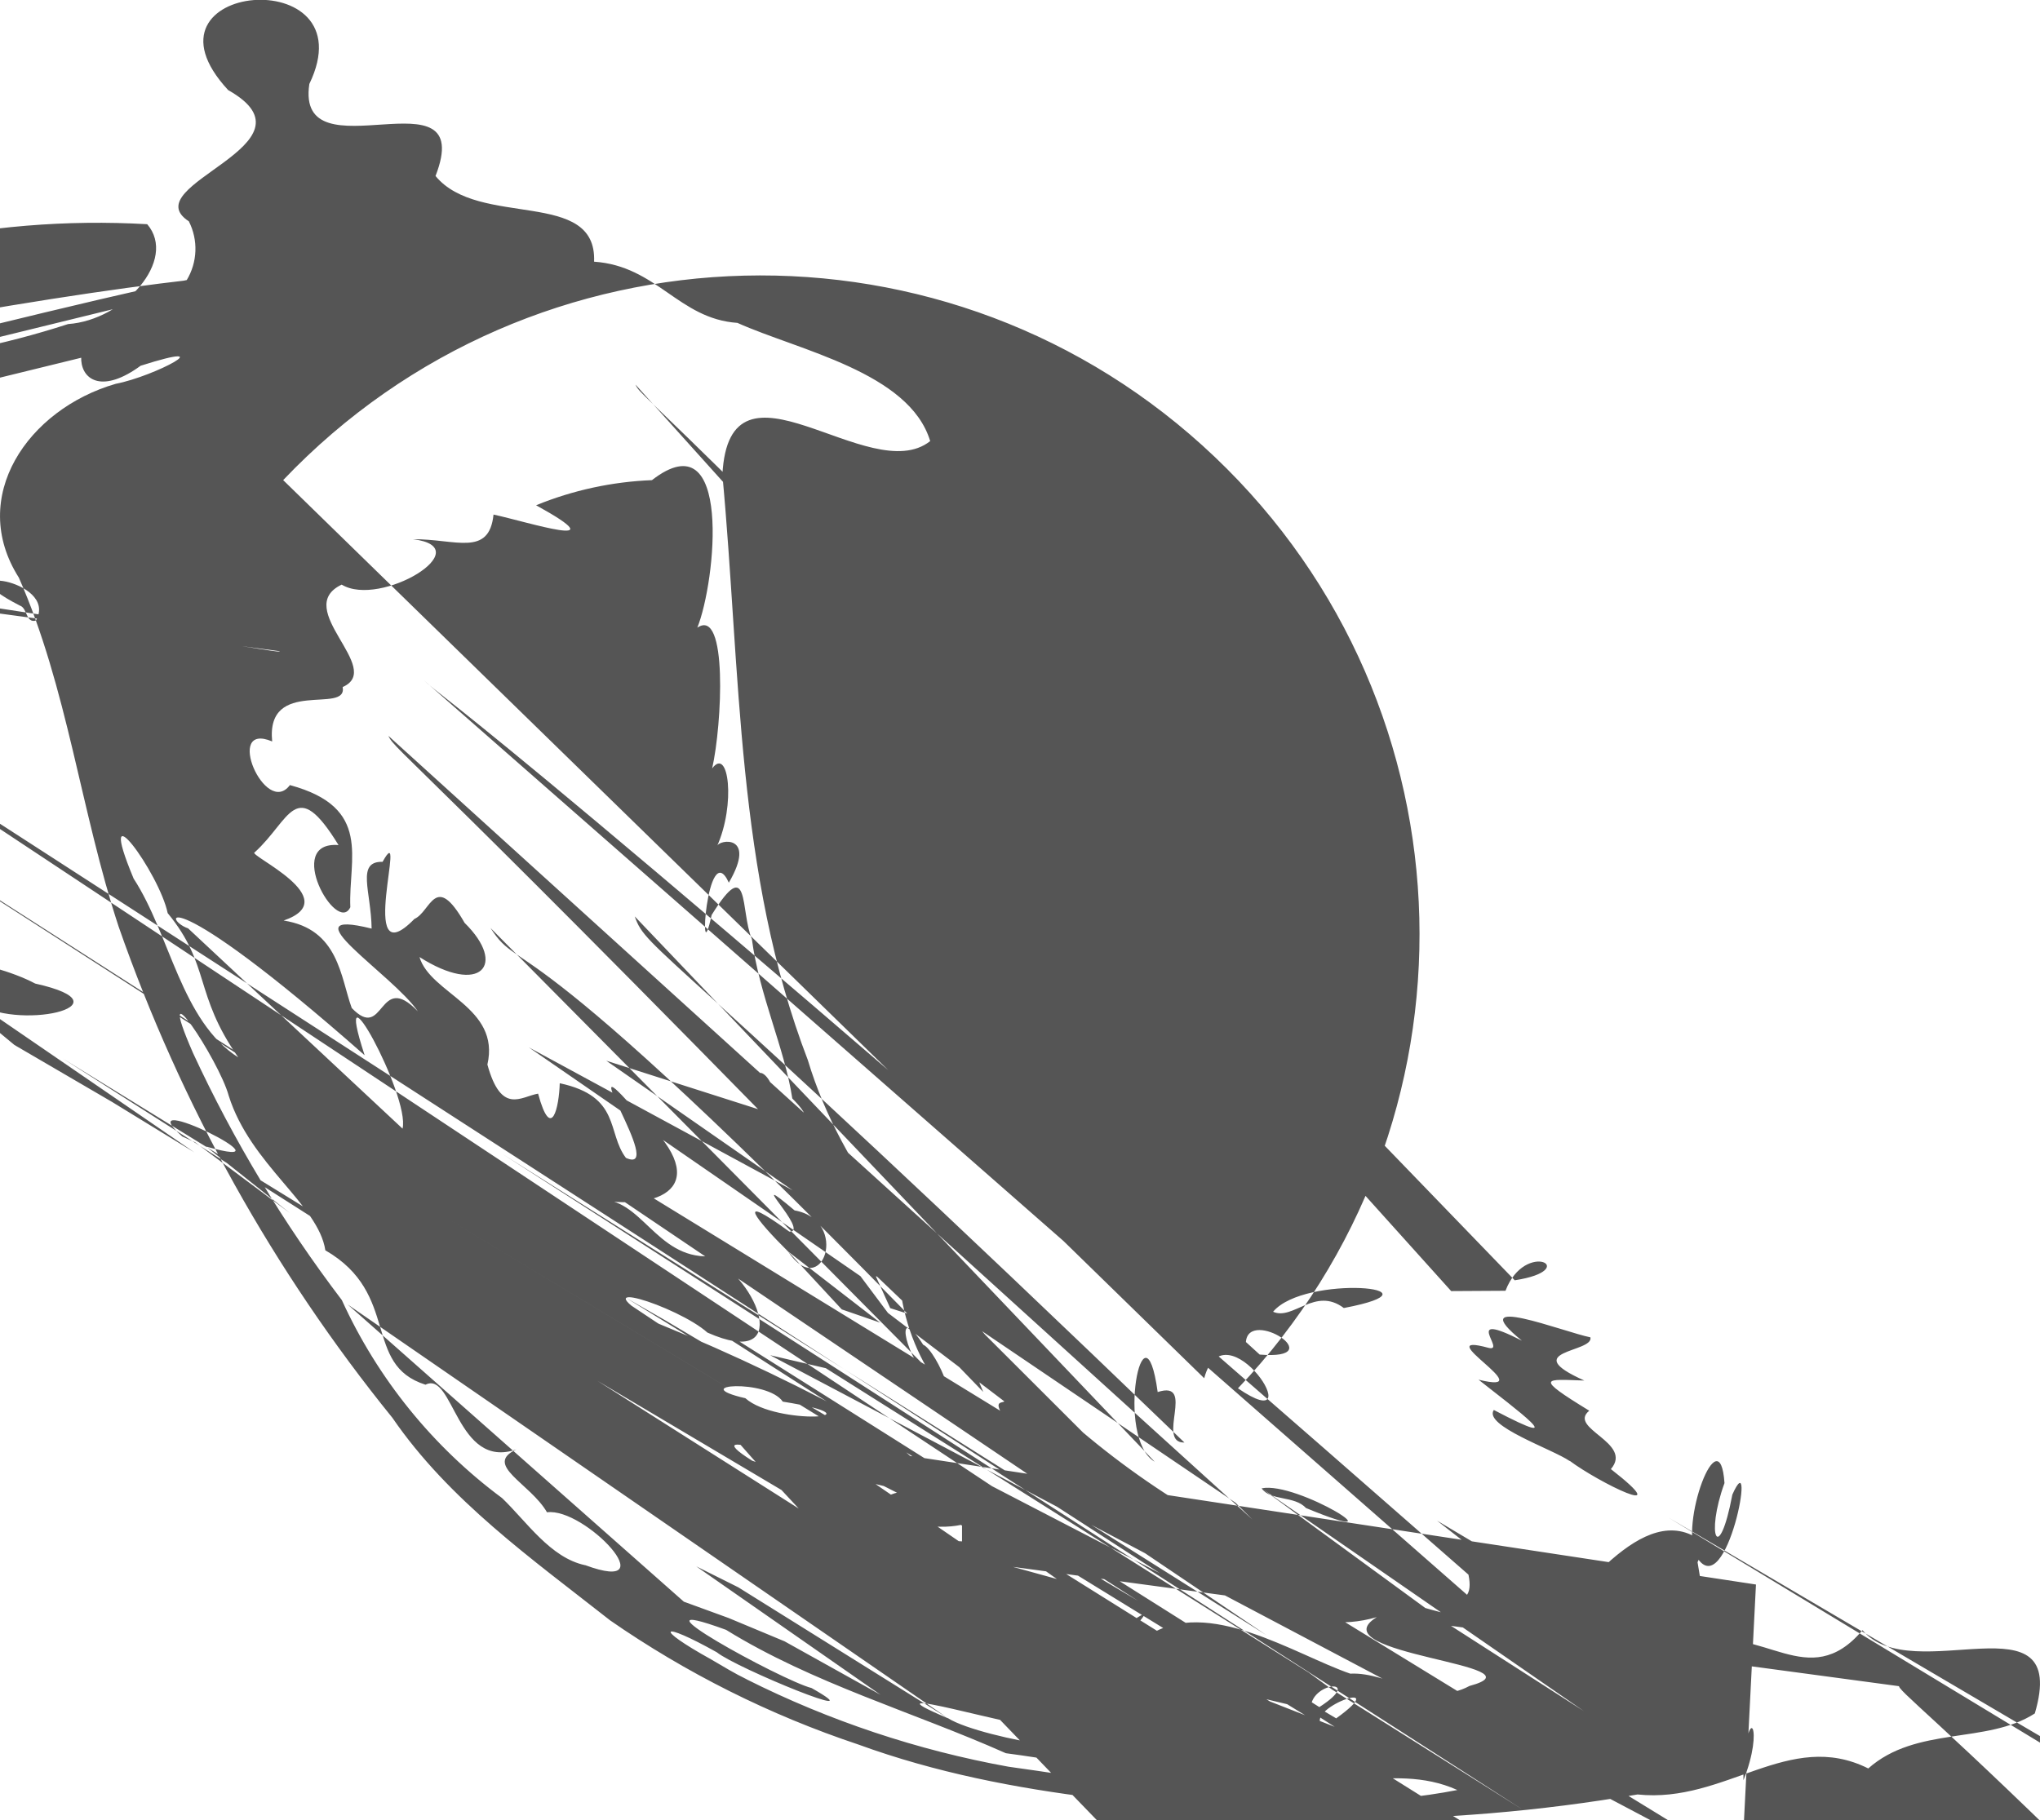
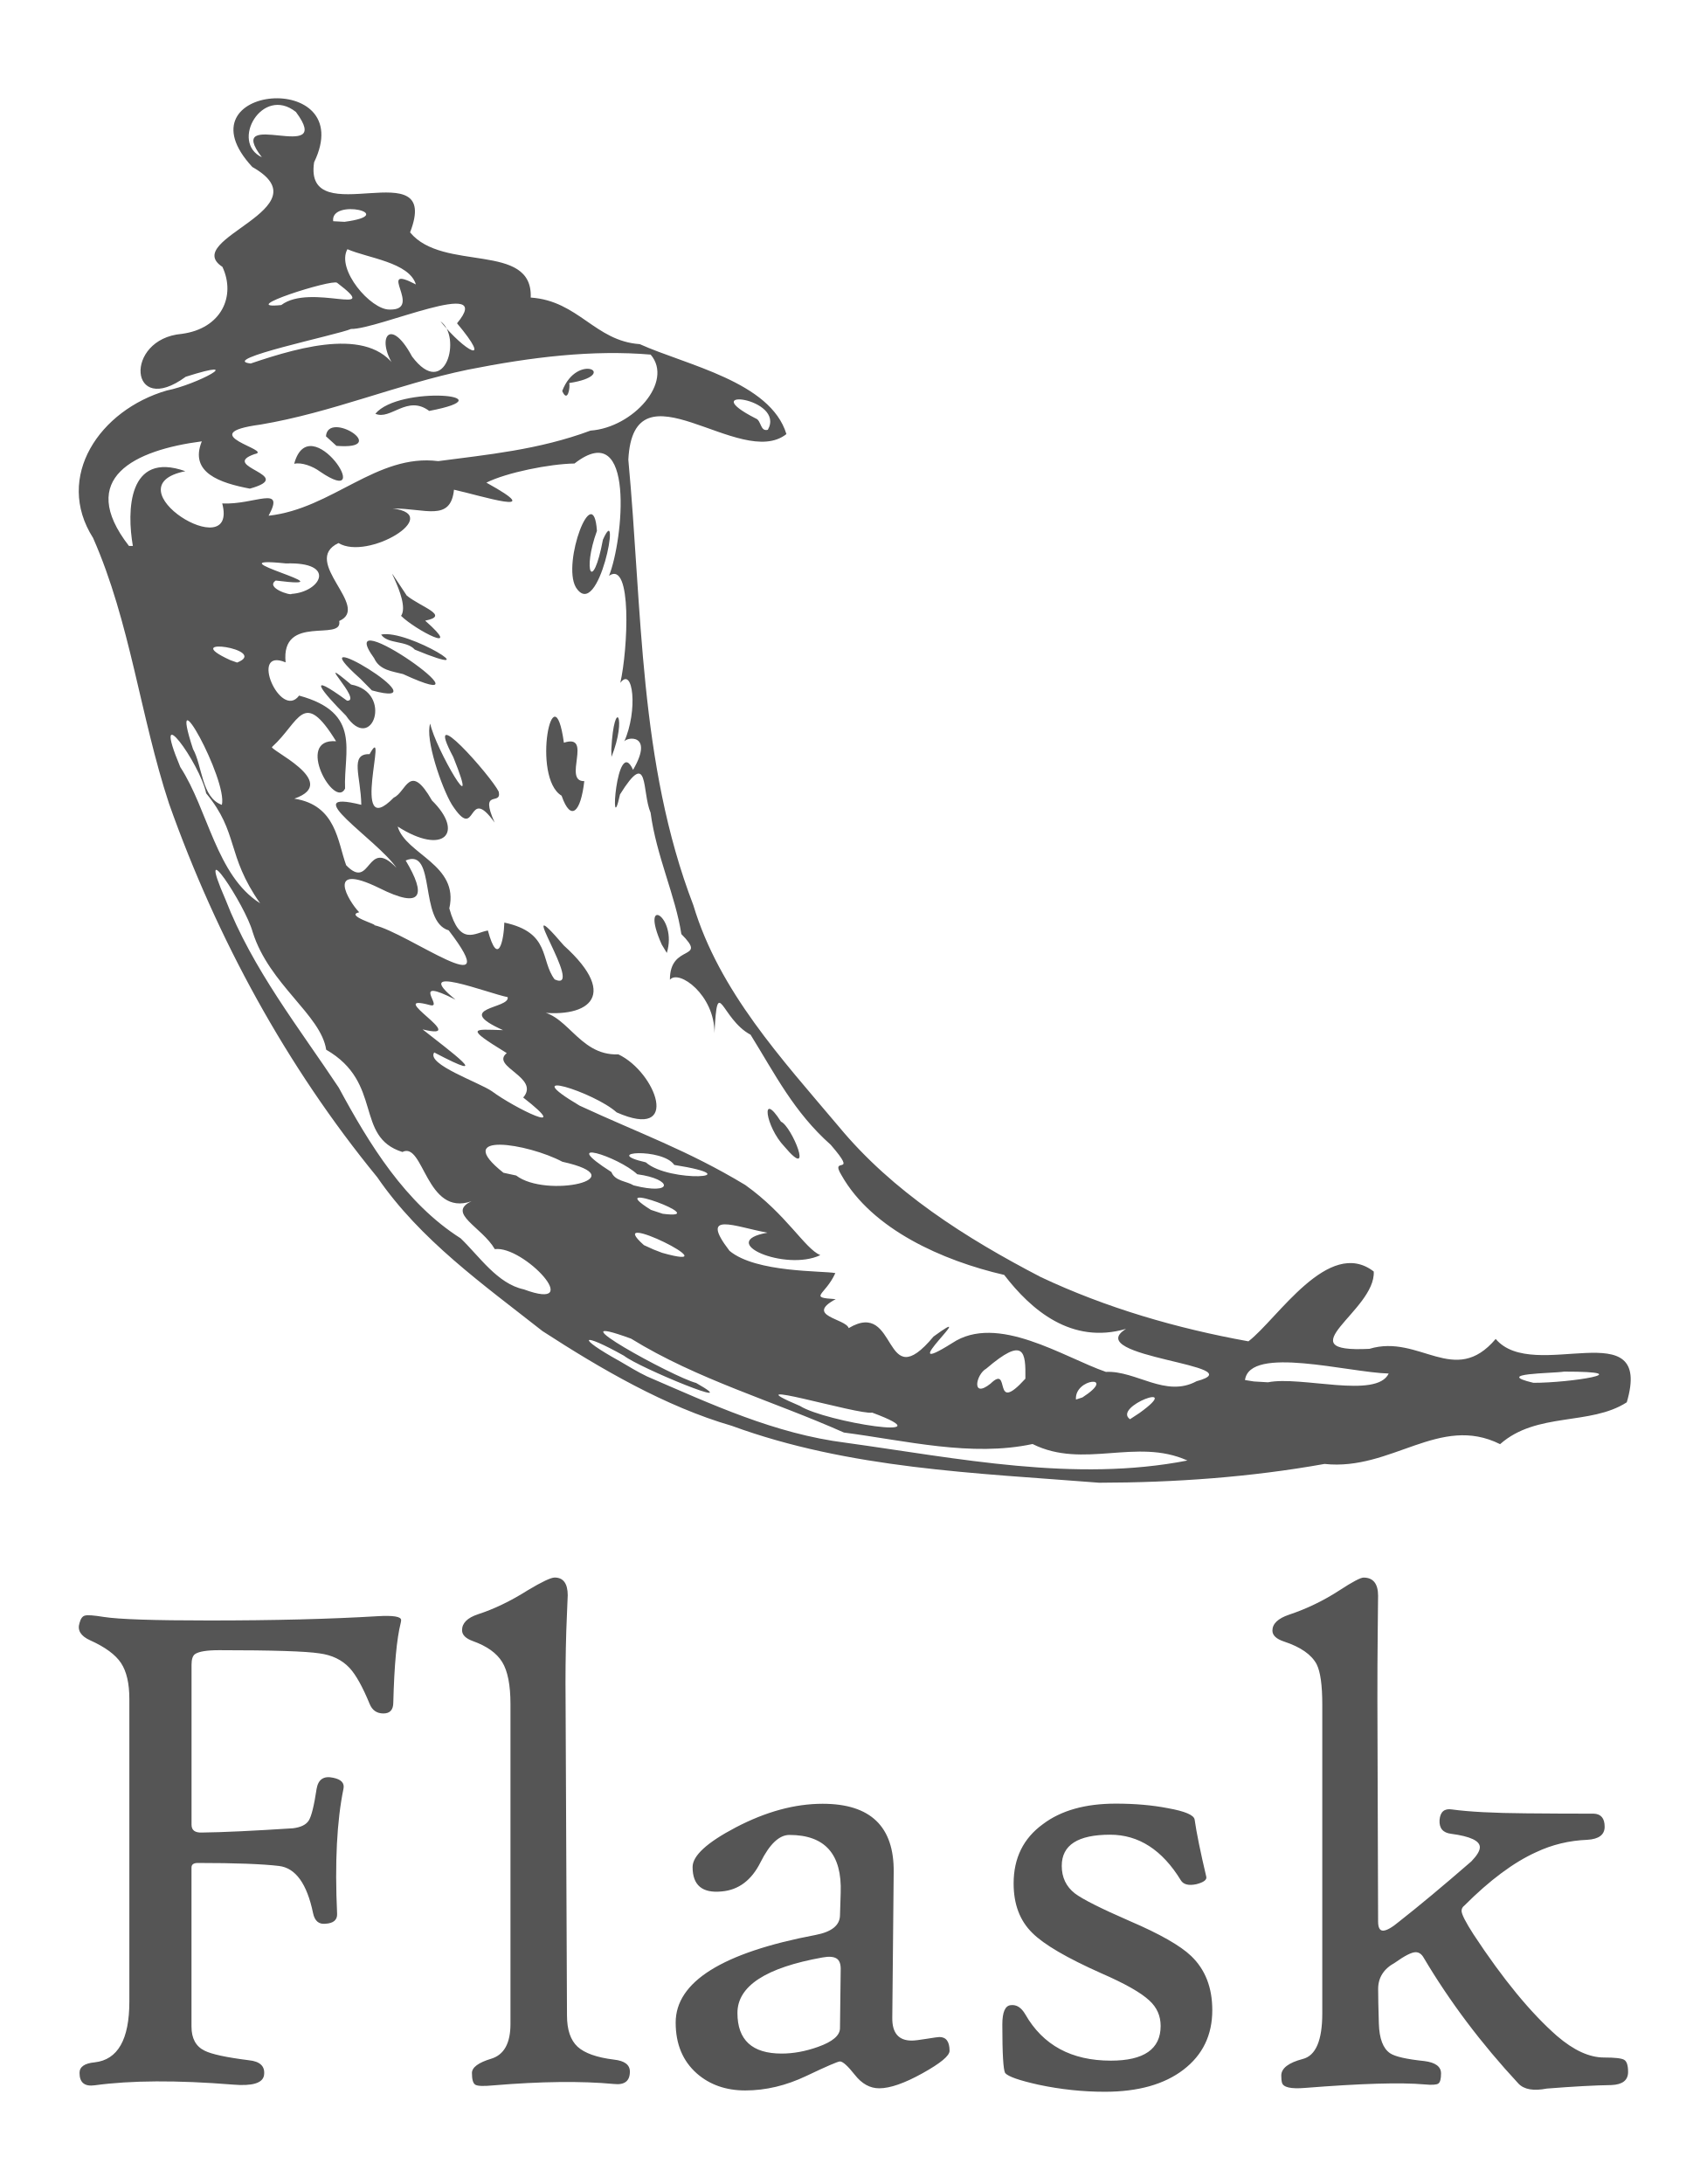
- <svg xmlns="http://www.w3.org/2000/svg" width="51.913" height="46.31" viewBox="0 0 51.913 46.31">
-   <path id="Logo" d="M1819.978,62.215c-1.977-1.555-4.087-3.046-5.528-5.146a41.758,41.758,0,0,1-6.966-12.5c-.965-2.93-1.3-6.072-2.541-8.888-1.3-2.046.224-4.282,2.465-4.932,1-.192,2.752-1.134.634-.46-1.9,1.392-2.082-1.265-.135-1.434a1.543,1.543,0,0,0,1.363-2.242c-1.427-.931,3.458-1.952,1-3.341-2.559-2.762,3.581-3.294,2.066-.156-.362,2.412,4.292-.443,3.211,2.343,1.1,1.338,4.111.305,4.035,2.181,1.6.11,2.148,1.455,3.648,1.558,1.557.7,4.376,1.256,4.905,3.009-1.543,1.221-5.115-2.523-5.288.858.467,5,.348,10.143,2.175,14.9.864,2.88,2.961,5.148,4.853,7.392a21.233,21.233,0,0,0,6.765,5.047,27.91,27.91,0,0,0,6.948,2.151c.969-.742,2.681-3.5,4.193-2.337.073,1.308-3,2.732-.144,2.587,1.679-.507,2.842,1.3,4.223-.33,1.273,1.508,5.291-.963,4.385,2.119-1.225.79-3.012.313-4.238,1.4-2.022-1.011-3.632.9-5.872.662a43.127,43.127,0,0,1-7.537.628c-4.136-.326-8.359-.464-12.294-1.9a24.922,24.922,0,0,1-6.328-3.169Zm3.493,1.514a24.6,24.6,0,0,0,6.653,2.22c3.764.523,7.65,1.329,11.426.594-1.709-.772-3.477.3-5.179-.552-2.042.439-4.234-.113-6.311-.385-2.36-1.051-4.909-1.774-7.119-3.14-2.764-1.009,1.428,1.294,2.175,1.481,1.727.979-1.9-.5-2.411-.91-1.446-.811-1.63-.642-.143.182.3.175.6.36.91.509Zm-4.118-2.911c2.1.777-.009-1.475-.969-1.344-.426-.739-1.627-1.206-.78-1.6-1.523.529-1.6-2.012-2.312-1.648-1.613-.509-.628-2.313-2.549-3.421-.175-1.167-1.908-2.179-2.46-3.939-.244-.9-1.958-3.488-.906-1.081a33.983,33.983,0,0,0,3.786,6.287,12.973,12.973,0,0,0,4.078,5.04c.626.6,1.229,1.52,2.112,1.708Zm-6.041-6.634,8.554,7.565,1.138.415,1.425.594,2.443,1.361-4.69-3.269,1.069.533,5.343,3.335c.859.542,5.016,1.188,2.413.223C1830.569,65.033,1826.178,63.7,1828.592,64.719Zm-8.481-6.606,2.486,1.451,2.092,1.282-5.592-3.835c1.008.773,4.066.1,1.543-.461-1.147-.611-3.733-1.03-1.97.369Zm7.009,4.278-2.13-1.692c2.464.7-2.072-1.56-.608-.257l.325.147Zm4.27,2.468-10.047-6.4,13.995,8.618M1822.183,58.1m-3.762-2.712-4.457-2.88,11.7,7.425,7.281,4.469-7.925-5.135-5.425-3.438,9.176,5.7M1824,58.291c1.79.23-2.131-1.219-.394-.13Zm6.221,3.825c1.672-1,1.121,2.34,2.837.282,1.692-1.236-1.462,1.528.623.22,1.509-1.009,3.736.479,5.144.963,1.011-.049,2,.875,3.034.313,2-.538-3.906-.8-2.359-1.752-1.827.532-3.177-.634-4.076-1.8-2.05-.474-4.42-1.521-5.443-3.336-.418-.68.6.1-.361-1.017a14.878,14.878,0,0,1-2.68-3.681c-.99-.528-1.107-2.083-1.207-.051.008-1.282-1.2-2.146-1.49-1.788-.005-1.235,1.289-.615.383-1.529-.195-1.28-.837-2.614-1.029-4.059-.3-.7-.043-2.188-1.024-.611-.357,1.667-.118-2.047.438-.823.729-1.249-.263-1.1-.3-.929.475-1.054.3-2.55-.124-1.98.253-1.118.4-4.113-.378-3.582.472-1.169.9-5.349-1.155-3.755a8.7,8.7,0,0,0-2.948.639c2.131,1.175-.215.424-1.083.237-.113,1.087-.972.618-2.046.628,1.716.212-.835,1.754-1.818,1.155-1.278.61,1.1,2.135.025,2.607.133.71-1.957-.257-1.794,1.385-1.24-.523-.17,1.947.451,1.111,2.11.571,1.485,1.872,1.538,3.109-.343.72-1.7-1.693-.3-1.582-1.1-1.789-1.218-.647-2.133.184-.212.06,2.334,1.183.736,1.737,1.406.218,1.447,1.448,1.733,2.226.844.88.671-.972,1.683.086-.641-.943-3.39-2.656-1.177-2.107-.012-.948-.4-1.714.279-1.7.672-1.216-.7,3,.81,1.454.419-.183.524-1.217,1.277.1,1.094,1.077.4,1.856-1.148.87.276.937,2.065,1.271,1.728,2.737.356,1.289.855.814,1.29.74.34,1.252.535.332.551-.265,1.561.335,1.195,1.257,1.684,1.9,1.075.485-1.539-3.29.307-1.135,1.942,1.754.729,2.486-1.014,2.205,1.1-.089,1.458,1.492,2.839,1.436,1.258.6,2.111,2.9-.058,1.941-.752-.679-3.416-1.515-1.24-.225a51.447,51.447,0,0,1,5.541,2.655c1.386.989,1.985,2.122,2.51,2.347-1.165.557-3.511-.444-1.769-.75-1.087-.2-2.31-.748-1.269.606.886.74,3.136.661,3.541.745-.342.753-.929.813.013.871-1.052.561.338.648.435.968Zm-2.151-6.075c-.64-.67-.806-1.923-.114-.833C1828.311,55.352,1829.092,57.258,1828.069,56.041Zm7.006,4.45-8.016-6.092-.7-.936-8.439-5.824,6.716,3.64-4.745-3.3,4.071,1.3c-.762-1.708.541-.934.169.28Zm-7.021-4.682a5.425,5.425,0,0,1-.723-2.707c.163.818,1.739,3.519.771,1.119-1.067-2.012,1.277.652,1.519,1.155.113.5-.659-.136-.137,1.034C1817.423,43.871,1817.814,45.94,1816.946,44.6Zm-2.17-1.5.976.337-2.348-1.816c-.808-.8-1.393-1.544.038-.5.55.021-1.225-1.683.133-.541,1.427.26.7,2.341-.171,1.04Zm1.233-.032.76.243-1.509-1.441c-2.348-2.092,2.95,1.092.383.387Zm6.729,3.909c-1.017-.609-.271-4.29.077-1.773.988-.32-.055,1.3.681,1.285C1821.26,44.84,1820.93,45.208,1820.617,44.306Zm2.489,1.472-.432-.428-8.327-5.639c-1.508-2.082,4.385,2.106.967.528C1814.958,40.144,1814.527,40.111,1814.348,39.71Zm4.794,2.541,3.639,2.335-8.2-5.67c.9-.192,3.716,1.574,1.127.5-.287-.318-.9-.174-1.127-.5Zm7.7,3.837c.1-1.793.536-1.07,0,.257l0-.258Zm-7.033-4.462c.366-.536-.971-2.423.192-.676.5.4,1.455.668.614.837C1817.375,39.618,1815.731,38.768,1815.247,38.292Zm6.652,3.9-7.416-5.788,1.736,1.033,4.894,2.722-.284-.627-.417-1.1.679-1.1c-.467-.821.589-3.62.707-1.884-.492,1.352-.142,2.109.2.294.634-1.427-.137,2.818-.907,1.59Zm.7-4.162-1.165,22.957,2.4,1.213c1.335.343,1.329-.207.122-.372-.649-.6-2.7-1.244-.863-.074C1822.4,57.2,1822.786,57.194,1823.024,57.34Zm-4.739-3.148c.734.549,2.77,1.554,1.047.21.581-.675-1.111-1.034-.55-1.486-1.428-.874-1.127-.8-.126-.768-1.716-.768.248-.71.155-1.1-.662-.13-3.287-1.167-1.743.085-1.57-.8-.374.3-.849.183-1.606-.438,1.43,1.223-.255.81.92.729,2.479,1.87.389.771-.274.4,1.5,1,1.931,1.3Zm2.51,1.443,12.849,7.784,1.321.556c.7-.681.029,1.087,1.167-.167.012-.9-.035-1.428-1.307-.337-.352.2-.508,1.021.14.5ZM1814,50.808m1.409.924,8.024,4.839c.784.7,3.6.511.951.086C1823.993,56.077,1821.9,56.217,1823.434,56.571Zm11.028,6.812,2.508,1.722,0-.455M1810.531,47.9c-1.138-1.623-.707-2.352-1.8-3.678-.209-1.014-1.883-3.314-.866-.878.931,1.426,1.207,3.632,2.671,4.556Zm26.023,16.3,1.875.734-24.847-15.922,24.456,15.42c1.191-.767-.274-.65-.216.07Zm-16.161-10.186,1,.574,17.074,10.131c1.526-1.1-.924-.211-.32.21Zm-.585-.282,2.986,1.988-28-18.022c1.118.251,4.47,2.754,2.493.174-1.013-.3-.406-2.776-1.439-2.338.693,1.159.57,1.651-.886.922-1.828-.894-1.028.442-.669.81-.488.111.644.423.5.432Zm-5.1-4.024c.2-.829-1.844-4.556-.965-1.868C1808.6,43.306,1808.571,44.374,1809.252,44.611Zm9.354,5.767,1.417.331,12.292,7.748.59.431,4.872,3.07-25.98-16.7,19.436,12.244-19.966-13.479,2.5,1.211,30.478,18.69c1.107-.224,3.631.564,4.038-.293-1.344-.033-4.65-.95-4.807.217l.295.047.475.029Zm-29.684-18.49-6.569-4.558,1.566.394.895.44,5.634,3.614-6.229-4.605-3.213-2.085.479-.36,2.639,1.575c1.117-.438-2.033-.907-.228-.082Zm35.33,21.824,4.268,2.212-39.329-25.418-3.756-2.517c-.2-1.156-.174-3.187,1.756-2.5-2.576.512,1.783,3.2,1.233,1.078,1.083.053,2.119-.64,1.55.411,2.135-.235,3.614-2.086,5.675-1.826a22.485,22.485,0,0,0,5.092-1.021c1.423-.1,2.792-1.634,2.013-2.542a22.012,22.012,0,0,0-6.116.505c-2.376.493-4.535,1.432-6.932,1.835-2.338.314.469.864-.2.988-1.219.423,1.455.708-.158,1.155-1-.189-2.033-.531-1.607-1.582-2.238.292-4.206,1.22-2.437,3.5h.131Zm5.4-2.748c.524-1.933,2.811,1.591.859.257A1.217,1.217,0,0,0,1811.67,33.2Zm.1-.938.961.016c.069-.89,2.2.471.351.32l-.351-.32Zm1.316-.529.337-.225c.8-.961,4.531-.614,1.8-.095-.732-.552-1.293.325-1.8.095Zm4.869-.751,1.382-.008c.505-1.323,1.961-.532.235-.267C1820.909,30.646,1820.82,31.188,1820.637,30.77Zm-11.151,7.02,1.117.309-3.288-2.332,44.565,27.879-4.528-3.091,5.774,3.39c1.205,0,3.653-.376,1.03-.374C1853.742,63.634,1851.756,63.621,1853.125,63.945Zm-41.54-26.388c.976-.066,1.526-1.076-.19-1.018-2.658-.274,2.346.911-.341.572C1810.693,37.348,1811.563,37.623,1811.584,37.556Zm.859.435,1.02-2.719-3.246-5.425c1.743-.591,4.124-1.257,4.947.292-.837-1.006-.338-2,.452-.525,1.118,1.489,1.677-.677.951-1.177.829,1.029,1.77,1.516.554.065,1.322-1.59-2.645.208-3.547.19-.433.195-4.479,1.032-3.356,1.156Zm1.021-1.954c.993-.749,3.436.447,1.868-.745C1812.953,27.014,1809.675,28.053,1811.238,27.894Zm3.621.15c1.162.029-.5-1.562.883-.841-.227-.742-1.612-.882-2.29-1.179C1813.069,26.7,1814.232,28.053,1814.859,28.044Zm-2.986-3.287,1.48.354c1.873-.248-.478-.806-.379-.02l.378.02Zm-2.764-2.161c-1.319-1.722,2.481.289,1.14-1.514-1.128-.9-2.212,1.012-1.14,1.514Zm16.926,9.117c.605-1.072-2.5-1.445-.407-.38.192.064.149.454.407.38Z" transform="translate(-1804.464 -20.979)" fill="#555" />
+ <svg xmlns="http://www.w3.org/2000/svg" version="1.1" id="Layer_1" x="0px" y="0px" viewBox="0 0 362.55 466" style="enable-background:new 0 0 362.55 466;" xml:space="preserve">
+   <style type="text/css">
+ 	.st0{fill:#555555;}
+ </style>
+   <path class="st0" d="M115.76,284.02c-12.61-9.92-26.07-19.43-35.26-32.83c-19.35-23.62-34.25-50.97-44.43-79.71  c-6.16-18.69-8.27-38.73-16.21-56.7c-8.3-13.05,1.43-27.31,15.73-31.46c6.36-1.23,17.55-7.23,4.04-2.93  c-12.11,8.88-13.28-8.07-0.86-9.15c8.48-1.12,11.6-8.06,8.69-14.3c-9.1-5.94,22.06-12.45,6.38-21.31  c-16.32-17.62,22.84-21.01,13.18-1C64.7,50.03,94.39,31.81,87.5,49.58c7,8.54,26.22,1.95,25.74,13.91c10.2,0.7,13.7,9.28,23.27,9.94  c9.93,4.48,27.91,8.01,31.29,19.19c-9.84,7.79-32.63-16.1-33.73,5.47c2.98,31.87,2.22,64.7,13.87,95.05  c5.51,18.37,18.89,32.84,30.96,47.15c11.56,14.01,27.2,23.89,43.16,32.19c13.99,6.6,29.07,10.97,44.32,13.72  c6.18-4.73,17.1-22.31,26.74-14.9c0.47,8.34-19.14,17.43-0.92,16.5c10.71-3.23,18.13,8.27,26.94-2.11  c8.12,9.62,33.75-6.14,27.97,13.52c-7.82,5.04-19.21,2-27.03,8.93c-12.9-6.45-23.17,5.76-37.46,4.22c-15.86,2.84-32,3.98-48.08,4.01  c-26.38-2.08-53.32-2.96-78.42-12.15C141.98,300.12,128.18,292.07,115.76,284.02L115.76,284.02z M138.04,293.68  c13.8,5.96,27.3,12.26,42.44,14.16c24.01,3.33,48.8,8.48,72.88,3.79c-10.9-4.92-22.18,1.91-33.04-3.52  c-13.03,2.8-27.01-0.72-40.25-2.45c-15.06-6.71-31.31-11.32-45.41-20.03c-17.63-6.44,9.11,8.26,13.87,9.45  c11.01,6.25-12.11-3.21-15.38-5.8c-9.23-5.18-10.4-4.09-0.91,1.16C134.15,291.55,136.03,292.72,138.04,293.68L138.04,293.68z   M111.76,275.11c13.38,4.96-0.06-9.41-6.18-8.58c-2.72-4.71-10.38-7.69-4.97-10.22c-9.72,3.38-10.18-12.83-14.75-10.51  c-10.29-3.25-4-14.75-16.26-21.82c-1.12-7.45-12.17-13.9-15.69-25.12c-1.56-5.75-12.49-22.25-5.78-6.89  c5.72,14.78,15.77,27.46,24.15,40.1c6.5,12.04,14.18,24.64,26.01,32.15C102.28,268.05,106.13,273.91,111.76,275.11L111.76,275.11z   M73.23,232.79 M127.79,281.05 M135.05,283.7 M144.14,287.49 M159.72,296.17 M129.81,275.32 M136.62,278.72 M170.7,299.99  c5.48,3.46,32,7.58,15.4,1.42C183.31,301.99,155.31,293.48,170.7,299.99z M116.6,257.85 M132.46,267.1 M145.81,275.28   M110.14,250.82c6.43,4.93,25.94,0.63,9.85-2.94c-7.32-3.9-23.81-6.57-12.57,2.35L110.14,250.82z M154.85,278.11 M141.27,267.31  c15.72,4.44-13.22-9.95-3.88-1.64l2.07,0.94L141.27,267.31z M168.51,283.05 M104.42,242.21 M193.69,297.18 M129.82,257.76   M105.83,240.47 M77.4,222.09 M152.03,269.45 M198.47,297.96 M147.92,265.21 M113.31,243.27 M171.85,279.65 M141.4,258.98  c11.42,1.47-13.59-7.77-2.51-0.83L141.4,258.98z M181.09,283.38c10.67-6.37,7.15,14.93,18.1,1.8c10.79-7.88-9.32,9.74,3.97,1.4  c9.63-6.44,23.83,3.05,32.81,6.14c6.45-0.31,12.73,5.58,19.35,1.99c12.74-3.43-24.92-5.09-15.05-11.17  c-11.65,3.39-20.26-4.04-26-11.51c-13.08-3.02-28.19-9.7-34.72-21.28c-2.66-4.34,3.84,0.62-2.3-6.49c-7.87-7-11.81-14.96-17.1-23.48  c-6.32-3.37-7.06-13.29-7.7-0.33c0.05-8.18-7.63-13.69-9.51-11.4c-0.03-7.88,8.22-3.93,2.44-9.75c-1.24-8.16-5.34-16.67-6.56-25.89  c-1.91-4.44-0.27-13.96-6.53-3.9c-2.28,10.63-0.75-13.06,2.79-5.25c4.65-7.97-1.68-7.03-1.93-5.93c3.03-6.72,1.92-16.27-0.79-12.63  c1.62-7.13,2.55-26.24-2.41-22.85c3.01-7.46,5.71-34.12-7.37-23.95c-5.29,0.08-14.47,1.92-18.8,4.08c13.59,7.49-1.37,2.71-6.91,1.51  c-0.72,6.94-6.2,3.94-13.05,4.01c10.95,1.35-5.33,11.19-11.6,7.37c-8.15,3.89,7.03,13.62,0.16,16.63  c0.85,4.53-12.49-1.64-11.44,8.83c-7.91-3.33-1.08,12.42,2.88,7.09c13.46,3.65,9.47,11.94,9.81,19.83  c-2.19,4.59-10.83-10.8-1.92-10.09c-7.03-11.41-7.77-4.13-13.61,1.17c-1.35,0.38,14.89,7.54,4.7,11.08  c8.97,1.39,9.23,9.24,11.06,14.2c5.39,5.61,4.28-6.2,10.73,0.55c-4.09-6.01-21.62-16.95-7.5-13.44c-0.08-6.05-2.56-10.93,1.77-10.81  c4.29-7.76-4.49,19.13,5.17,9.27c2.67-1.17,3.34-7.77,8.15,0.63c6.98,6.87,2.52,11.84-7.33,5.55c1.76,5.98,13.17,8.11,11.02,17.46  c2.27,8.22,5.46,5.19,8.23,4.72c2.17,7.98,3.41,2.11,3.51-1.69c9.95,2.13,7.62,8.02,10.74,12.13c6.86,3.09-9.82-20.99,1.96-7.24  c12.39,11.19,4.65,15.86-6.47,14.07c7.04-0.57,9.3,9.52,18.11,9.16c8.03,3.82,13.47,18.49-0.37,12.38  c-4.8-4.33-21.79-9.67-7.91-1.44c12.81,5.94,22.99,9.48,35.35,16.93c8.84,6.31,12.66,13.54,16.01,14.97  c-7.43,3.55-22.4-2.83-11.28-4.79c-6.94-1.26-14.73-4.77-8.09,3.87c5.65,4.72,20,4.22,22.58,4.75c-2.18,4.81-5.93,5.19,0.08,5.56  C171.61,280.79,180.47,281.35,181.09,283.38L181.09,283.38z M167.37,244.64c-4.08-4.27-5.14-12.26-0.73-5.31  C168.91,240.24,173.89,252.39,167.37,244.64z M212.06,273.02 M160.93,234.17 M156.49,228.19 M102.66,191.04 M145.5,214.26   M115.23,193.22 M141.2,201.54c-4.86-10.89,3.45-5.96,1.08,1.79L141.2,201.54z M96.41,171.67c-2.17-3.58-5.77-14.07-4.61-17.27  c1.04,5.22,11.09,22.45,4.92,7.14c-6.81-12.83,8.15,4.16,9.69,7.37c0.72,3.18-4.2-0.87-0.87,6.6  C99.46,167,101.95,180.2,96.41,171.67z M82.58,162.13 M88.8,164.28 M73.82,152.69c-5.15-5.13-8.88-9.85,0.24-3.18  c3.51,0.14-7.81-10.73,0.85-3.45C84.01,147.72,79.4,160.99,73.82,152.69L73.82,152.69z M81.69,152.49 M86.53,154.04 M76.91,144.84  c-14.98-13.34,18.82,6.97,2.44,2.47L76.91,144.84z M119.83,169.78c-6.49-3.88-1.73-27.36,0.49-11.31c6.3-2.04-0.35,8.3,4.35,8.2  C123.94,173.19,121.83,175.53,119.83,169.78z M135.71,179.17 M132.96,176.44 M79.84,140.46c-9.62-13.28,27.97,13.43,6.17,3.37  C83.73,143.23,80.99,143.02,79.84,140.46z M110.42,156.67 M133.63,171.56 M81.32,135.4c5.72-1.23,23.7,10.04,7.19,3.21  C86.68,136.58,82.76,137.5,81.32,135.4L81.32,135.4z M130.44,159.87c0.61-11.43,3.42-6.83,0.03,1.64L130.44,159.87L130.44,159.87z   M85.58,131.41c2.33-3.42-6.19-15.45,1.22-4.32c3.21,2.55,9.28,4.26,3.92,5.34C99.15,139.87,88.67,134.45,85.58,131.41z   M128.01,156.31 M80.71,119.38 M91.78,125.97 M123,143.34 M121.19,139.34 M118.53,132.32 M122.86,125.29  c-2.98-5.24,3.76-23.09,4.51-12.02c-3.14,8.63-0.91,13.45,1.28,1.88C132.69,106.05,127.78,133.12,122.86,125.29L122.86,125.29z   M127.31,98.74 M119.88,245.18 M135.19,252.92c8.52,2.19,8.48-1.32,0.78-2.37c-4.14-3.85-17.2-7.93-5.51-0.47  C131.23,252.04,133.67,251.99,135.19,252.92z M104.96,232.84c4.69,3.5,17.67,9.91,6.68,1.34c3.7-4.31-7.09-6.6-3.51-9.48  c-9.11-5.58-7.19-5.08-0.8-4.9c-10.95-4.9,1.58-4.53,0.99-7.04c-4.22-0.83-20.97-7.45-11.12,0.54c-10.01-5.1-2.39,1.9-5.41,1.17  c-10.24-2.79,9.12,7.8-1.62,5.17c5.87,4.65,15.81,11.93,2.48,4.92C90.89,227.08,102.18,230.92,104.96,232.84L104.96,232.84z   M120.97,242.04 M202.93,291.69 M211.35,295.23c4.49-4.35,0.19,6.94,7.44-1.06c0.08-5.73-0.22-9.11-8.34-2.15  C208.21,293.26,207.22,298.53,211.35,295.23L211.35,295.23z M77.63,211.25 M86.62,217.15 M137.8,248.01c5,4.44,22.95,3.26,6.07,0.55  C141.37,244.87,128,245.75,137.8,248.01z M208.15,291.46 M224.14,302.45 M224.17,299.55 M55.5,192.73  c-7.26-10.35-4.51-15.01-11.51-23.46c-1.33-6.47-12.01-21.14-5.52-5.6C44.4,172.76,46.16,186.83,55.5,192.73L55.5,192.73z   M221.5,296.68 M233.46,301.37 M74.96,199.81 M230.96,298.17c7.6-4.9-1.75-4.14-1.38,0.45L230.96,298.17z M127.87,233.19   M134.24,236.85 M243.15,301.48c9.74-7.02-5.89-1.35-2.04,1.34L243.15,301.48z M239.42,299.68 M258.47,312.35 M79.84,197.4  c7.13,1.6,28.51,17.57,15.9,1.11c-6.46-1.91-2.59-17.7-9.18-14.91c4.42,7.39,3.63,10.53-5.65,5.88c-11.66-5.7-6.55,2.82-4.27,5.17  C73.53,195.35,80.76,197.34,79.84,197.4L79.84,197.4z M47.34,171.73c1.28-5.29-11.77-29.06-6.16-11.92  C43.2,163.4,42.99,170.21,47.34,171.73z M107,208.51 M116.04,210.62 M194.45,260.04 M198.22,262.79 M229.29,282.37 M63.57,175.87   M187.55,253.97 M60.19,167.99 M76.13,175.72 M270.55,294.94c7.06-1.43,23.16,3.6,25.76-1.87c-8.58-0.21-29.66-6.06-30.66,1.39  l1.88,0.3L270.55,294.94L270.55,294.94z M81.19,176.99 M39.3,147.92 M49.28,150.43 M54.99,153.24 M90.93,176.29 M51.2,146.92   M30.7,133.62 M33.75,131.32 M50.59,141.37c7.12-2.79-12.97-5.79-1.46-0.52L50.59,141.37z M275.95,280.58 M303.18,294.68   M52.31,132.54 M28.35,116.49c-1.29-7.38-1.11-20.33,11.2-15.95c-16.43,3.26,11.38,20.42,7.87,6.88c6.91,0.34,13.52-4.08,9.89,2.62  c13.62-1.5,23.05-13.3,36.2-11.65c10.24-1.36,21.44-2.39,32.48-6.51c9.08-0.65,17.81-10.42,12.84-16.22  c-12.38-1.05-25.33,0.5-39.01,3.22c-15.16,3.15-28.93,9.13-44.22,11.71c-14.91,2,2.99,5.51-1.28,6.3c-7.77,2.7,9.28,4.52-1.01,7.37  c-6.35-1.21-12.97-3.39-10.25-10.09c-14.28,1.86-26.83,7.78-15.55,22.31L28.35,116.49L28.35,116.49z M62.77,98.96  c3.34-12.33,17.93,10.15,5.48,1.64C66.77,99.49,64.31,98.58,62.77,98.96z M63.42,92.98 M69.55,93.09c0.44-5.68,14.05,3,2.24,2.04  L69.55,93.09L69.55,93.09z M77.94,89.71 M80.09,88.28c5.11-6.13,28.9-3.92,11.49-0.6C86.9,84.15,83.33,89.74,80.09,88.28  L80.09,88.28z M111.15,83.49 M119.96,83.43c3.22-8.44,12.51-3.39,1.5-1.7C121.69,82.64,121.13,86.1,119.96,83.43z M48.83,128.21   M55.96,130.19 M34.98,115.31 M319.25,293.14 M290.36,273.43 M327.19,295.05c7.69,0.03,23.3-2.4,6.57-2.39  C331.13,293.07,318.46,292.99,327.19,295.05z M62.22,126.72c6.23-0.42,9.74-6.86-1.21-6.5c-16.96-1.75,14.96,5.81-2.17,3.65  C56.53,125.4,62.08,127.15,62.22,126.72z M67.7,129.5 M74.2,112.16 M53.49,77.56c11.12-3.77,26.31-8.02,31.55,1.86  c-5.34-6.42-2.16-12.75,2.88-3.35c7.13,9.5,10.7-4.32,6.06-7.51c5.29,6.56,11.29,9.67,3.54,0.42c8.43-10.14-16.87,1.33-22.62,1.21  C72.14,71.42,46.33,76.76,53.49,77.56L53.49,77.56z M60.01,65.09c6.34-4.78,21.92,2.85,11.92-4.75  C70.94,59.47,50.04,66.11,60.01,65.09z M83.11,66.05c7.41,0.19-3.2-9.96,5.63-5.36c-1.45-4.74-10.28-5.62-14.61-7.52  C71.69,57.5,79.11,66.11,83.11,66.05z M64.06,45.08 M73.5,47.33c11.95-1.58-3.05-5.14-2.41-0.13L73.5,47.33L73.5,47.33z   M55.87,33.55c-8.42-10.99,15.83,1.84,7.27-9.66C55.95,18.16,49.04,30.34,55.87,33.55L55.87,33.55z M163.84,91.7  c3.86-6.84-15.93-9.22-2.6-2.42C162.47,89.69,162.19,92.17,163.84,91.7L163.84,91.7z M85.5,346.29c-0.85,3.37-1.38,9.03-1.58,16.97  c0,1.56-0.7,2.34-2.11,2.34c-1.41,0-2.39-0.68-2.94-2.04c-1.51-3.67-2.94-6.23-4.3-7.69c-1.61-1.71-3.74-2.74-6.41-3.09  c-2.87-0.45-10-0.68-21.41-0.68c-2.61,0-4.32,0.28-5.13,0.83c-0.5,0.35-0.75,1.1-0.75,2.26v34.16c0,1.16,0.73,1.71,2.18,1.66  c4.48-0.05,10.96-0.36,19.45-0.91c1.66-0.2,2.78-0.74,3.36-1.62c0.58-0.88,1.15-3.15,1.7-6.82c0.35-2.01,1.53-2.79,3.54-2.34  c1.71,0.35,2.44,1.13,2.19,2.34c-1.41,6.84-1.87,15.74-1.36,26.7c0.05,1.3-0.78,2.01-2.49,2.11c-1.41,0.15-2.29-0.6-2.64-2.26  c-1.3-6.28-3.73-9.64-7.27-10.07c-3.54-0.42-9.32-0.64-17.31-0.64c-0.91,0-1.36,0.32-1.36,0.98v33.94c0,2.51,0.93,4.23,2.79,5.13  c1.46,0.75,4.6,1.43,9.43,2.04c2.47,0.25,3.54,1.33,3.25,3.24c-0.3,1.66-2.51,2.31-6.64,1.96c-11.91-0.96-21.74-0.91-29.48,0.15  c-2.16,0.3-3.24-0.58-3.24-2.64c0-1.31,1.08-2.06,3.24-2.26c4.93-0.55,7.39-4.88,7.39-12.97V362.5c0-3.31-0.59-5.86-1.77-7.65  c-1.18-1.79-3.38-3.41-6.6-4.86c-2.01-0.91-2.77-2.14-2.26-3.7c0.25-0.95,0.65-1.48,1.2-1.58c0.5-0.15,1.84-0.05,4,0.3  c3.17,0.5,10.64,0.75,22.4,0.75c13.88,0,25.87-0.3,35.97-0.91c3.37-0.2,5.05,0.07,5.05,0.83C85.58,345.89,85.55,346.09,85.5,346.29  L85.5,346.29z M134.4,442.02c0,2.01-1.13,2.89-3.39,2.64c-6.93-0.65-15.53-0.56-25.79,0.3c-2.06,0.2-3.33,0.15-3.81-0.15  c-0.48-0.3-0.71-1.13-0.71-2.49c0-1.2,1.37-2.22,4.11-3.05c2.74-0.83,4.11-3.3,4.11-7.42v-68.25c0-4.07-0.59-7.07-1.77-8.98  c-1.18-1.91-3.26-3.39-6.22-4.45c-1.56-0.56-2.34-1.33-2.34-2.34c0-1.51,1.13-2.64,3.39-3.39c3.42-1.11,6.97-2.81,10.64-5.13  c3.02-1.81,4.93-2.71,5.73-2.71c1.86,0,2.79,1.28,2.79,3.84c0-0.2-0.1,2.32-0.31,7.54c-0.15,4.98-0.2,9.88-0.15,14.71l0.3,67.34  c0,3.07,0.76,5.29,2.26,6.68c1.51,1.38,4.1,2.3,7.77,2.75C133.27,439.71,134.4,440.56,134.4,442.02L134.4,442.02z M202.61,437.58  c0,1.06-1.92,2.65-5.77,4.79c-3.85,2.14-6.93,3.21-9.24,3.21c-1.96,0-3.7-0.95-5.2-2.87c-1.51-1.91-2.57-2.86-3.17-2.86  c-0.45,0-2.84,1.03-7.17,3.09c-4.32,2.06-8.67,3.1-13.04,3.1c-4.12,0-7.57-1.21-10.33-3.62c-3.02-2.67-4.52-6.29-4.52-10.86  c0-8.7,9.95-14.93,29.86-18.7c3.41-0.65,5.15-2.04,5.2-4.15l0.15-4.83c0.3-8.24-3.34-12.36-10.94-12.36c-2.16,0-4.21,1.93-6.15,5.8  c-1.93,3.88-4.71,5.96-8.33,6.26c-4.12,0.4-6.18-1.33-6.18-5.21c0-2.42,3.07-5.23,9.2-8.45c6.44-3.37,12.62-5.05,18.55-5.05  c10.2,0,15.26,4.85,15.16,14.56l-0.3,31.07c-0.05,3.27,1.34,4.9,4.15,4.9c0.55,0,1.61-0.12,3.17-0.38c1.56-0.25,2.47-0.38,2.72-0.38  C201.88,434.63,202.61,435.62,202.61,437.58L202.61,437.58z M179.38,420.38c0.05-1.26-0.24-2.09-0.87-2.49  c-0.63-0.4-1.62-0.48-2.98-0.23c-12.12,2.16-18.18,6.11-18.18,11.84c0,5.78,3.14,8.67,9.43,8.67c2.51,0,5.11-0.48,7.77-1.43  c3.12-1.11,4.68-2.44,4.68-4L179.38,420.38L179.38,420.38z M258.67,428.9c0,5.33-2.05,9.57-6.15,12.71  c-4.1,3.14-9.69,4.71-16.78,4.71c-4.72,0-9.45-0.5-14.18-1.51c-4.07-0.91-6.44-1.73-7.09-2.49c-0.4-0.71-0.6-4.15-0.6-10.33  c0-2.66,0.6-4.05,1.81-4.15c1.21-0.15,2.24,0.5,3.09,1.96c3.77,6.59,9.85,9.88,18.25,9.88c7.08,0,10.63-2.47,10.63-7.4  c0-2.16-0.8-3.97-2.41-5.43c-1.76-1.66-5.17-3.6-10.25-5.81c-7.34-3.27-12.24-6.13-14.71-8.6c-2.67-2.61-4-6.13-4-10.56  c0-5.43,2.09-9.65,6.26-12.67c3.87-2.92,9.05-4.37,15.53-4.37c4.07,0,7.79,0.32,11.17,0.98c3.62,0.65,5.5,1.46,5.66,2.41  c0.4,2.81,1.23,6.89,2.49,12.22c0.15,0.65-0.56,1.18-2.11,1.58c-1.66,0.35-2.77,0.07-3.32-0.83c-3.97-6.49-9-9.73-15.08-9.73  c-6.89,0-10.33,2.21-10.33,6.64c0,2.47,0.93,4.42,2.79,5.88c1.66,1.26,5.56,3.22,11.69,5.89c6.44,2.76,10.81,5.25,13.12,7.46  C257.17,420.23,258.67,424.08,258.67,428.9L258.67,428.9z M347.39,442.1c0,1.76-1.18,2.69-3.55,2.79c-3.52,0.05-8.12,0.3-13.8,0.75  c-2.82,0.55-4.83,0.2-6.03-1.05c-7.94-8.55-14.68-17.5-20.22-26.85c-0.45-0.8-1.03-1.2-1.73-1.2c-0.85,0-2.33,0.75-4.45,2.26  c-2.37,1.3-3.55,3.17-3.55,5.58c0,1.71,0.05,4.17,0.15,7.4c0.1,3.21,0.9,5.32,2.41,6.33c1.06,0.71,3.5,1.26,7.31,1.66  c2.36,0.3,3.55,1.18,3.55,2.64c0,1.16-0.19,1.88-0.57,2.15c-0.38,0.28-1.37,0.34-2.98,0.19c-5.03-0.45-13.52-0.2-25.49,0.75  c-3.02,0.25-4.65-0.13-4.9-1.13c-0.1-0.35-0.15-0.85-0.15-1.51c0-1.55,1.54-2.74,4.6-3.54c2.76-0.71,4.15-3.95,4.15-9.73v-65.91  c0-4.12-0.4-6.99-1.21-8.59c-1.1-2.06-3.42-3.67-6.94-4.83c-1.66-0.55-2.49-1.33-2.49-2.34c0-1.46,1.18-2.59,3.54-3.39  c3.8-1.27,7.42-3.02,10.78-5.21c2.77-1.81,4.48-2.71,5.13-2.71c2.06,0,3.1,1.3,3.1,3.92c0-0.36-0.03,2.14-0.08,7.46  c-0.05,4.93-0.08,9.85-0.07,14.78l0.15,47.21c0,1.31,0.35,1.96,1.05,1.96c0.75,0,1.91-0.65,3.47-1.96  c4.17-3.27,9.3-7.54,15.38-12.82c1.21-1.26,1.81-2.26,1.81-3.02c0-1.36-2.04-2.32-6.11-2.86c-1.76-0.21-2.59-1.18-2.49-2.94  c0.15-1.76,1.03-2.51,2.64-2.26c3.62,0.5,8.9,0.78,15.84,0.83c4.83,0.05,9.63,0.07,14.41,0.07c1.55,0.05,2.34,0.98,2.34,2.79  c0,1.71-1.23,2.64-3.69,2.79c-3.88,0.15-7.52,1.03-10.93,2.64c-4.78,2.16-9.88,5.95-15.31,11.39c-0.4,0.3-0.6,0.68-0.6,1.13  c0,0.7,0.85,2.39,2.57,5.05c6.28,9.55,12.22,16.76,17.79,21.64c3.57,3.07,6.91,4.6,10.03,4.6c2.32,0,3.75,0.16,4.3,0.49  C347.11,439.82,347.39,440.69,347.39,442.1L347.39,442.1z" />
</svg>
